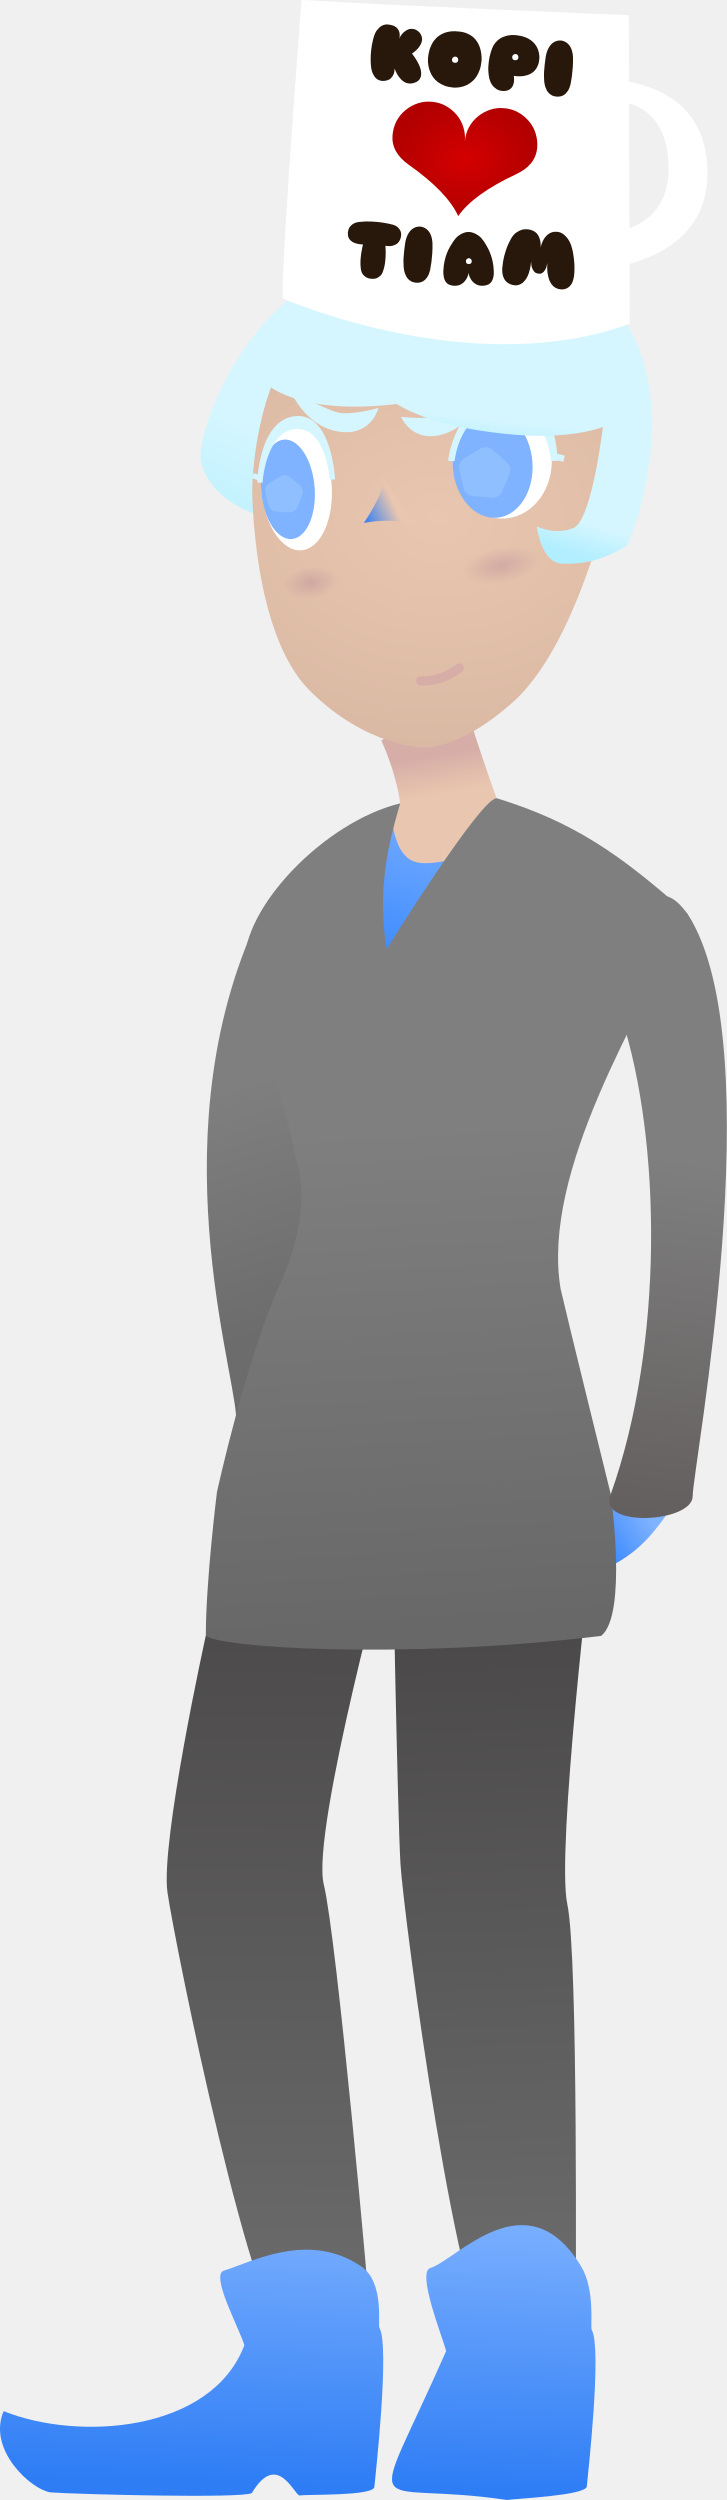
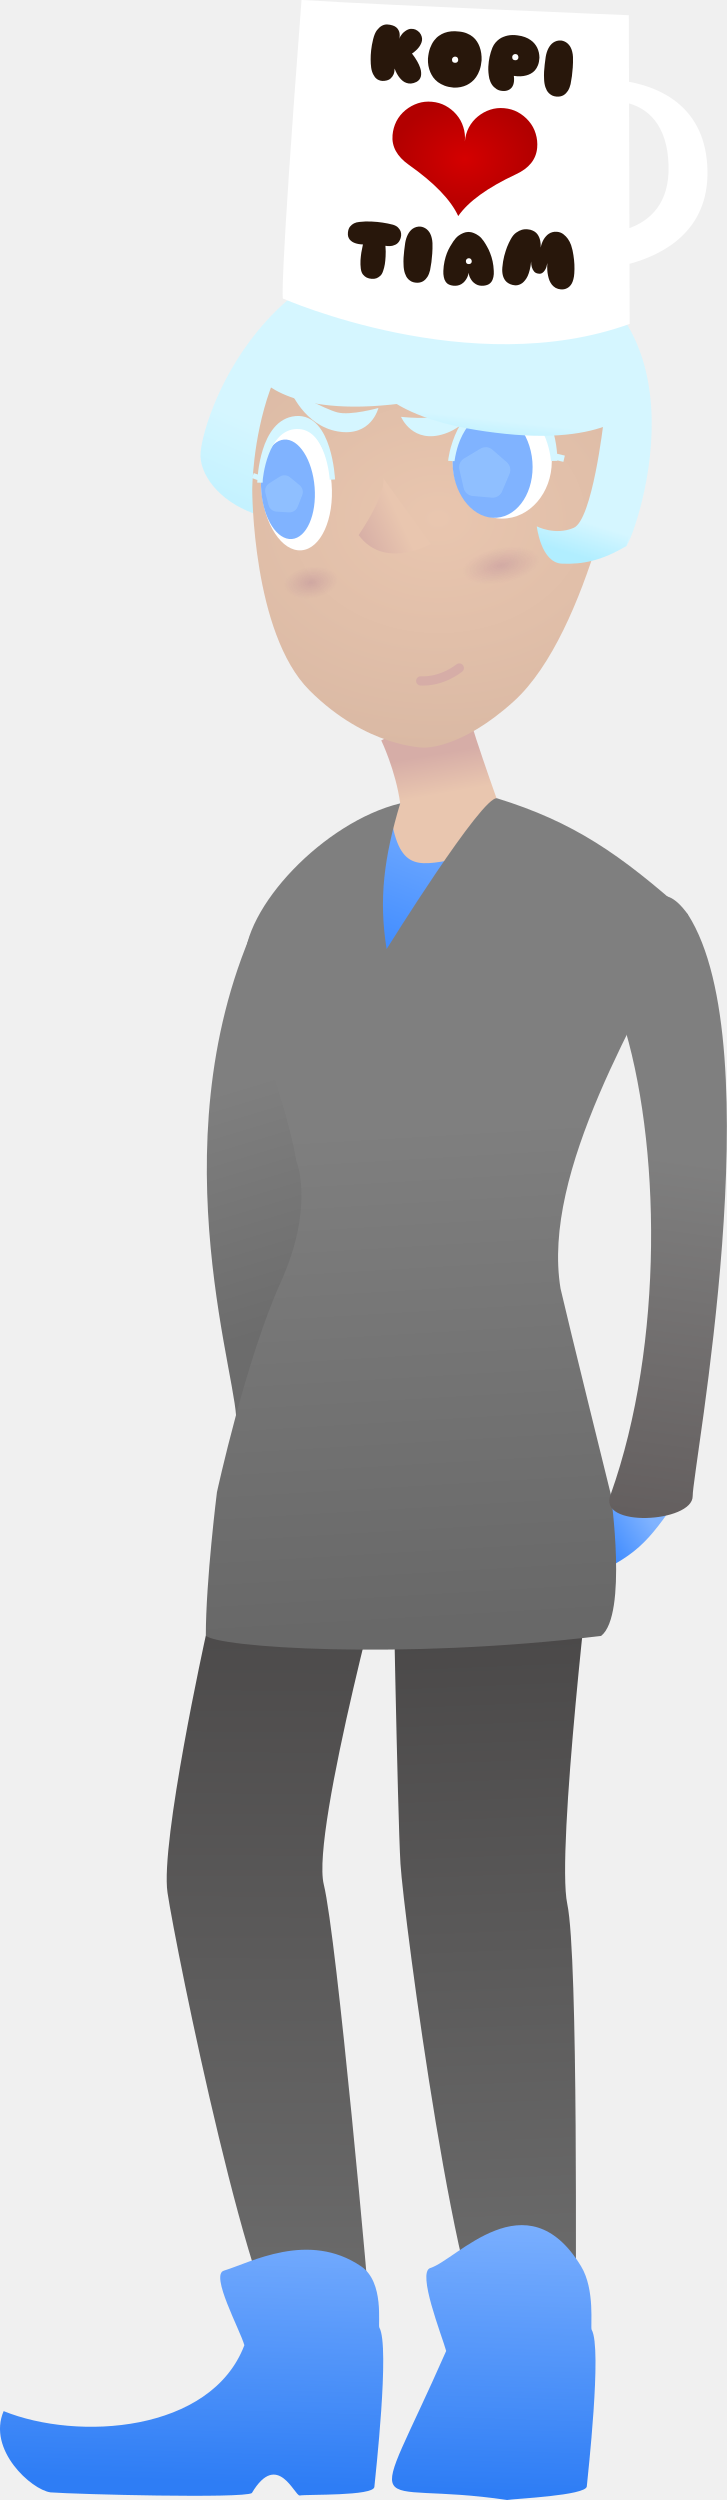
<svg xmlns="http://www.w3.org/2000/svg" xmlns:xlink="http://www.w3.org/1999/xlink" width="481.566" height="1656.283" viewBox="0 0 127.414 438.225" version="1.1" id="svg8">
  <defs id="defs2">
    <linearGradient id="linearGradient926">
      <stop style="stop-color:#e9c6af;stop-opacity:1;" offset="0" id="stop922" />
      <stop style="stop-color:#dab9a4;stop-opacity:1" offset="1" id="stop924" />
    </linearGradient>
    <linearGradient id="linearGradient4614">
      <stop style="stop-color:#d6ada7;stop-opacity:1;" offset="0" id="stop4610" />
      <stop style="stop-color:#e9c6af;stop-opacity:1" offset="1" id="stop4612" />
    </linearGradient>
    <linearGradient id="linearGradient4606">
      <stop style="stop-color:#d5f6ff;stop-opacity:1;" offset="0" id="stop4602" />
      <stop style="stop-color:#b7efff;stop-opacity:1" offset="1" id="stop4604" />
    </linearGradient>
    <linearGradient id="linearGradient4582">
      <stop style="stop-color:#d5f6ff;stop-opacity:1;" offset="0" id="stop4578" />
      <stop style="stop-color:#b1eeff;stop-opacity:1" offset="1" id="stop4580" />
    </linearGradient>
    <linearGradient id="linearGradient4574">
      <stop style="stop-color:#d5f6ff;stop-opacity:1;" offset="0" id="stop4570" />
      <stop style="stop-color:#b1eeff;stop-opacity:1" offset="1" id="stop4572" />
    </linearGradient>
    <linearGradient id="linearGradient4565">
      <stop style="stop-color:#d40000;stop-opacity:1;" offset="0" id="stop4561" />
      <stop style="stop-color:#b20000;stop-opacity:1" offset="1" id="stop4563" />
-     </linearGradient>
-     <linearGradient id="linearGradient4557">
-       <stop style="stop-color:#2e7df5;stop-opacity:1;" offset="0" id="stop4553" />
-       <stop style="stop-color:#e9c6af;stop-opacity:1" offset="1" id="stop4555" />
    </linearGradient>
    <linearGradient id="linearGradient4541">
      <stop style="stop-color:#803e80;stop-opacity:1;" offset="0" id="stop4537" />
      <stop style="stop-color:#803e80;stop-opacity:0;" offset="1" id="stop4539" />
    </linearGradient>
    <linearGradient id="linearGradient4531">
      <stop style="stop-color:#803e80;stop-opacity:1;" offset="0" id="stop4527" />
      <stop style="stop-color:#803e80;stop-opacity:0;" offset="1" id="stop4529" />
    </linearGradient>
    <linearGradient id="linearGradient4523">
      <stop style="stop-color:#2e7df5;stop-opacity:1" offset="0" id="stop4519" />
      <stop style="stop-color:#80b3ff;stop-opacity:1" offset="1" id="stop4521" />
    </linearGradient>
    <linearGradient id="linearGradient4388">
      <stop style="stop-color:#80b3ff;stop-opacity:1;" offset="0" id="stop4384" />
      <stop style="stop-color:#3384ff;stop-opacity:1" offset="1" id="stop4386" />
    </linearGradient>
    <linearGradient id="linearGradient4380">
      <stop style="stop-color:#7f7f7f;stop-opacity:1;" offset="0" id="stop4376" />
      <stop style="stop-color:#645f5f;stop-opacity:1" offset="1" id="stop4378" />
    </linearGradient>
    <linearGradient id="linearGradient4372">
      <stop style="stop-color:#6c6c6c;stop-opacity:1;" offset="0" id="stop4368" />
      <stop style="stop-color:#7f7f7f;stop-opacity:1" offset="1" id="stop4370" />
    </linearGradient>
    <linearGradient id="linearGradient4364">
      <stop style="stop-color:#6c6c6c;stop-opacity:1;" offset="0" id="stop4360" />
      <stop style="stop-color:#4c4a4a;stop-opacity:1" offset="1" id="stop4362" />
    </linearGradient>
    <linearGradient id="linearGradient4356">
      <stop style="stop-color:#6c6c6c;stop-opacity:1;" offset="0" id="stop4352" />
      <stop style="stop-color:#494747;stop-opacity:1" offset="1" id="stop4354" />
    </linearGradient>
    <linearGradient id="linearGradient4348">
      <stop style="stop-color:#7f7f7f;stop-opacity:1" offset="0" id="stop4344" />
      <stop style="stop-color:#686868;stop-opacity:1" offset="1" id="stop4346" />
    </linearGradient>
    <linearGradient xlink:href="#linearGradient4348" id="linearGradient4350" x1="440.704" y1="204.334" x2="445.856" y2="291.921" gradientUnits="userSpaceOnUse" />
    <linearGradient xlink:href="#linearGradient4356" id="linearGradient4358" x1="456.906" y1="410.269" x2="451.921" y2="287.574" gradientUnits="userSpaceOnUse" />
    <linearGradient xlink:href="#linearGradient4364" id="linearGradient4366" x1="416.848" y1="413.682" x2="417.555" y2="290.846" gradientUnits="userSpaceOnUse" />
    <linearGradient xlink:href="#linearGradient4372" id="linearGradient4374" x1="416.576" y1="239.378" x2="403.995" y2="197.783" gradientUnits="userSpaceOnUse" />
    <linearGradient xlink:href="#linearGradient4380" id="linearGradient4382" x1="489.558" y1="211.03" x2="480.959" y2="273.256" gradientUnits="userSpaceOnUse" />
    <linearGradient xlink:href="#linearGradient4388" id="linearGradient4390" x1="443.152" y1="145.764" x2="430.366" y2="180.097" gradientUnits="userSpaceOnUse" />
    <linearGradient xlink:href="#linearGradient4523" id="linearGradient4525" x1="431.79" y1="443.166" x2="433.416" y2="392.245" gradientUnits="userSpaceOnUse" />
    <radialGradient xlink:href="#linearGradient4531" id="radialGradient4535" cx="397.857" cy="177.806" fx="397.857" fy="177.806" r="4.752" gradientTransform="matrix(1,0,0,0.5866666,0,73.49332)" gradientUnits="userSpaceOnUse" />
    <radialGradient xlink:href="#linearGradient4541" id="radialGradient4543" cx="420.757" cy="206.484" fx="420.757" fy="206.484" r="6.843" gradientTransform="matrix(1,0,0,0.4537037,0.3580546,108.5225)" gradientUnits="userSpaceOnUse" />
-     <linearGradient xlink:href="#linearGradient4557" id="linearGradient4559" x1="428.107" y1="110.004" x2="433.627" y2="107.421" gradientUnits="userSpaceOnUse" />
    <radialGradient xlink:href="#linearGradient4565" id="radialGradient4567" cx="445.569" cy="46.005" fx="445.569" fy="46.005" r="5.035" gradientTransform="matrix(2.522114,0,0,1.992022,-677.97,-45.45006)" gradientUnits="userSpaceOnUse" />
    <linearGradient xlink:href="#linearGradient4574" id="linearGradient4576" x1="470.126" y1="110.78" x2="468.322" y2="116.663" gradientUnits="userSpaceOnUse" />
    <linearGradient xlink:href="#linearGradient4582" id="linearGradient4584" x1="456.872" y1="92.593" x2="456.265" y2="98.027" gradientUnits="userSpaceOnUse" />
    <linearGradient xlink:href="#linearGradient4606" id="linearGradient4608" x1="406.272" y1="91.553" x2="396.454" y2="114.301" gradientUnits="userSpaceOnUse" />
    <linearGradient xlink:href="#linearGradient4614" id="linearGradient4616" x1="442.074" y1="139.045" x2="443.294" y2="145.993" gradientUnits="userSpaceOnUse" />
    <linearGradient xlink:href="#linearGradient4388" id="linearGradient4377" x1="477.553" y1="271.977" x2="468.142" y2="277.91" gradientUnits="userSpaceOnUse" />
    <linearGradient xlink:href="#linearGradient4523" id="linearGradient4373" gradientUnits="userSpaceOnUse" x1="431.79" y1="443.166" x2="433.416" y2="392.245" />
    <linearGradient xlink:href="#linearGradient4523" id="linearGradient4375" gradientUnits="userSpaceOnUse" x1="431.79" y1="443.166" x2="433.416" y2="392.245" />
    <radialGradient xlink:href="#linearGradient926" id="radialGradient928" cx="441.15" cy="109.257" fx="441.15" fy="109.257" r="32.617" gradientTransform="matrix(1.581788,0.00819419,-0.00637583,1.230776,-255.9594,-28.82875)" gradientUnits="userSpaceOnUse" />
+     <linearGradient xlink:href="#linearGradient4557-6" id="linearGradient4559-3" x1="428.107" y1="110.004" x2="433.627" y2="107.421" gradientUnits="userSpaceOnUse" gradientTransform="matrix(1.272348,0,0,1.272348,-117.5094,-27.81713)" />
+     <linearGradient id="linearGradient4557-6">
+       <stop style="stop-color:#d7afa6;stop-opacity:1" offset="0" id="stop4553-7" />
+       <stop style="stop-color:#e9c6af;stop-opacity:1" offset="1" id="stop4555-5" />
+     </linearGradient>
  </defs>
  <g id="layer3" transform="translate(-364.3198,-7.098791)">
    <path style="display:inline;fill:url(#linearGradient4377);fill-opacity:1;stroke:none;stroke-width:0.253px;stroke-linecap:butt;stroke-linejoin:miter;stroke-opacity:1" d="m 464.259,284.992 c -2.078,0.766 -5.699,3.739 -8.547,3.316 -1.44,-0.214 -2.799,-0.502 -3.791,-0.734 -2.943,-2.424 -2.974,-17.356 1.267,-15.73 2.621,1.004 7.363,2.759 9.721,3.244 7.45,0.845 7.548,0.669 8.474,-6.076 l 10.94,1.967 c -5.192,7.437 -7.211,9.384 -18.064,14.013 z" id="path4565" />
    <path style="fill:url(#linearGradient4358);fill-opacity:1;stroke:none;stroke-width:0.32px;stroke-linecap:butt;stroke-linejoin:miter;stroke-opacity:1" d="m 433.106,275.92 c 0,0 0.897,49.151 1.41,57.851 0.517,8.768 10.382,83.925 16.894,85.463 6.512,1.538 13.988,1.161 13.874,-3.87 -0.114,-5.031 0.453,-65.215 -1.527,-74.52 -1.98,-9.305 4.386,-62.935 4.386,-62.935 z" id="path4300" />
    <path id="path4298" d="m 400.398,293.791 c 0,0 -8.008,36.342 -6.715,45.073 1.432,9.664 15.243,77.899 21.844,79.73 6.602,1.832 14.113,1.802 13.837,-3.21 -0.276,-5.012 -5.999,-68.604 -8.289,-77.957 -2.291,-9.352 12.031,-61.507 12.031,-61.507 z" style="fill:url(#linearGradient4366);fill-opacity:1;stroke:none;stroke-width:0.32px;stroke-linecap:butt;stroke-linejoin:miter;stroke-opacity:1" />
    <g id="g4517" style="fill:url(#linearGradient4525);fill-opacity:1">
      <path style="fill:url(#linearGradient4373);fill-opacity:1;stroke:none;stroke-width:0.268px;stroke-linecap:butt;stroke-linejoin:miter;stroke-opacity:1" d="m 373.168,443.987 c 4.594,0.341 33.806,1.1 35.3,0.118 4.491,-7.575 7.512,0.548 8.395,0.429 1.285,-0.232 12.937,0.129 13.08,-1.506 0.143,-1.635 2.76,-24.733 0.873,-27.923 -0.281,-0.475 0.921,-7.953 -3.192,-10.741 -9.261,-6.278 -19.387,-0.662 -24.062,0.759 -2.447,0.744 2.845,10.377 3.591,13.07 -5.822,15.331 -29.248,16.805 -42.195,11.55 -2.909,6.781 4.864,13.783 8.209,14.243 z" id="path4302" />
      <path id="path4306" d="m 453.205,445.324 c 1.263,-0.228 13.834,-0.77 13.974,-2.377 0.14,-1.607 2.713,-24.314 0.858,-27.45 -0.276,-0.467 0.667,-6.991 -1.874,-11.163 -9.537,-15.659 -21.81,-1.077 -26.406,0.32 -2.406,0.731 2.039,11.894 2.773,14.542 -13.879,31.558 -14.324,22.391 10.675,26.129 z" style="fill:url(#linearGradient4375);fill-opacity:1;stroke:none;stroke-width:0.264px;stroke-linecap:butt;stroke-linejoin:miter;stroke-opacity:1" />
    </g>
    <path id="path4642" d="m 418.582,182.332 c 0,0 -1.774,54.745 -0.253,62.601 1.521,7.857 -13.94,17.488 -12.672,11.912 1.267,-5.576 -14.107,-48.119 3.211,-87.295 14.784,-13.324 9.715,12.781 9.715,12.781 z" style="fill:url(#linearGradient4374);fill-opacity:1;stroke:none;stroke-width:1.004px;stroke-linecap:butt;stroke-linejoin:miter;stroke-opacity:1" />
    <path style="fill:url(#linearGradient4390);fill-opacity:1;stroke:none;stroke-width:1.004px;stroke-linecap:butt;stroke-linejoin:miter;stroke-opacity:1" d="m 417.673,170.599 c -6.573,12.005 6.266,19.92 18.604,22.729 17.723,-21.558 23.453,-46.623 9.838,-47.499 -15.592,-1.022 -18.991,9.191 -28.442,24.771 z" id="path4615" />
    <path style="fill:url(#linearGradient4616);fill-opacity:1;stroke:none;stroke-width:1.004px;stroke-linecap:butt;stroke-linejoin:miter;stroke-opacity:1" d="m 445.265,131.446 c -3.651,-0.155 -14.116,5.438 -14.116,5.438 0,0 2.537,5.259 3.319,11.036 -0.681,1.207 -1.17,3.216 -1.294,4.128 1.849,8.608 5.83,6.336 13.256,5.314 4.344,-0.47 5.654,-3.791 6.047,-5.552 0.647,0.183 0.723,0.407 0.723,0.407 0,0 -6.083,-16.854 -6.716,-20.023 -0.099,-0.495 -0.541,-0.721 -1.218,-0.749 z" id="path4612" />
    <path style="fill:url(#linearGradient4350);fill-opacity:1;stroke:none;stroke-width:1.004px;stroke-linecap:butt;stroke-linejoin:miter;stroke-opacity:1" d="m 407.194,176.271 c 1.478,10.938 7.181,23.234 9.082,34.395 0,0 3.295,7.857 -2.788,21.29 -6.083,13.433 -11.142,36.725 -11.142,36.725 0,0 -1.94,15.475 -1.948,25.111 1.739,2.048 33.964,4.33 69.286,0.07 4.692,-3.679 1.699,-24.85 1.699,-24.85 0,0 -7.539,-30.462 -8.806,-36.038 -3.392,-20.628 13.959,-48.178 22.328,-65.578 -11.871,-10.602 -20.043,-16.21 -33.429,-20.356 -2.484,-0.769 -19.383,26.415 -19.383,26.415 -1.415,-8.745 -0.453,-16.055 2.377,-25.534 -13.268,3.218 -27.731,18.327 -27.274,28.35 z" id="path4617" />
    <path style="fill:url(#linearGradient4382);fill-opacity:1;stroke:none;stroke-width:0.821px;stroke-linecap:butt;stroke-linejoin:miter;stroke-opacity:1" d="m 473.293,185.565 c 6.923,21.553 7.445,57.124 -1.91,83.446 -2.59,6.009 14.394,5.011 14.358,0.336 -0.036,-4.675 14.047,-78.725 -0.836,-101.952 -9.477,-13.229 -11.611,18.17 -11.611,18.17 z" id="path4640" />
  </g>
  <g id="layer1" transform="translate(-364.3198,-18.34877)">
    <path style="fill:url(#linearGradient4608);fill-opacity:1;stroke:none;stroke-width:0.294px;stroke-linecap:butt;stroke-linejoin:miter;stroke-opacity:1" d="m 466.298,109.945 c 0,0 4.892,4.484 7.82,4.114 1.594,-1.853 17.398,-45.749 -22.226,-52.248 -39.624,-6.499 -51.783,28.512 -52.412,35.85 -0.629,7.338 13.627,19.078 35.431,6.289 30.399,5.451 31.388,5.995 31.388,5.995 z" id="path4522" />
    <path style="fill:url(#radialGradient928);stroke:none;stroke-width:1.004px;stroke-linecap:butt;stroke-linejoin:miter;stroke-opacity:1;fill-opacity:1" d="m 408.534,104.238 c 0,0 0,25.09 10.036,35.126 10.036,10.036 20.072,10.036 20.072,10.036 0,0 6.458,0.314 15.761,-8.136 13.392,-12.165 19.365,-47.062 19.365,-47.062 0,0 0,-25.09 -40.144,-25.09 -25.09,3.3e-5 -25.09,35.126 -25.09,35.126 z" id="path4487" />
    <ellipse ry="10.036" rx="8.692" cy="99.22" cx="452.351" id="ellipse4497" style="fill:#ffffff;fill-opacity:1;stroke:none;stroke-width:4.076;stroke-linecap:round;stroke-linejoin:round;stroke-miterlimit:4;stroke-dasharray:none;stroke-opacity:1;paint-order:stroke fill markers" />
-     <path style="fill:url(#linearGradient4559);fill-opacity:1;stroke:none;stroke-width:0.668;stroke-linecap:butt;stroke-linejoin:miter;stroke-miterlimit:4;stroke-dasharray:none;stroke-opacity:1" d="m 431.468,102.138 c 0,0 0.768,1.646 -3.36,7.865 7.868,-1.332 9.94,1.222 9.94,1.222" id="path4489" />
    <ellipse ry="11.223" rx="6.187" cy="135.884" cx="406.89" id="ellipse4499" style="fill:#ffffff;fill-opacity:1;stroke:none;stroke-width:4.454;stroke-linecap:round;stroke-linejoin:round;stroke-miterlimit:4;stroke-dasharray:none;stroke-opacity:1;paint-order:stroke fill markers" transform="rotate(-4.488558)" />
    <ellipse style="fill:#80b3ff;fill-opacity:1;stroke:none;stroke-width:3.423;stroke-linecap:round;stroke-linejoin:round;stroke-miterlimit:4;stroke-dasharray:none;stroke-opacity:1;paint-order:stroke fill markers" id="path4491" cx="405.373" cy="136.261" rx="4.69" ry="8.743" transform="rotate(-4.488558)" />
    <ellipse style="fill:#80b3ff;fill-opacity:1;stroke:none;stroke-width:3.527;stroke-linecap:round;stroke-linejoin:round;stroke-miterlimit:4;stroke-dasharray:none;stroke-opacity:1;paint-order:stroke fill markers" id="path4493" cx="441.471" cy="134.762" rx="7" ry="9.333" transform="rotate(-4.488558)" />
    <path style="fill:#d5f6ff;fill-opacity:1;stroke:#d5f6ff;stroke-width:1.122px;stroke-linecap:butt;stroke-linejoin:miter;stroke-opacity:1" d="m 443.438,99.129 c 0,0 0.815,-9.462 9.08,-9.809 8.265,-0.347 8.945,9.802 8.945,9.802 0,0 0.201,-11.726 -8.386,-11.001 -8.587,0.724 -9.639,11.009 -9.639,11.009 z" id="path4505" />
    <path style="fill:#d5f6ff;fill-opacity:1;stroke:#d5f6ff;stroke-width:1.122px;stroke-linecap:butt;stroke-linejoin:miter;stroke-opacity:1" d="m 461.76,98.418 1.442,0.338" id="path4507" />
    <path id="path4509" d="m 409.907,102.489 c 0,0 0.733,-9.259 6.419,-9.404 5.686,-0.145 6.259,9.326 6.259,9.326 0,0 -0.513,-11.179 -6.411,-10.666 -5.898,0.513 -6.266,10.744 -6.266,10.744 z" style="fill:#d5f6ff;fill-opacity:1;stroke:#d5f6ff;stroke-width:0.93px;stroke-linecap:butt;stroke-linejoin:miter;stroke-opacity:1" />
    <path id="path4511" d="m 408.647,101.709 1.002,0.373" style="fill:#d5f6ff;fill-opacity:1;stroke:#d5f6ff;stroke-width:0.93px;stroke-linecap:butt;stroke-linejoin:miter;stroke-opacity:1" />
    <path style="fill:#d5f6ff;fill-opacity:1;stroke:none;stroke-width:1.122px;stroke-linecap:butt;stroke-linejoin:miter;stroke-opacity:1" d="m 430.652,89.862 c 0,0 -4.867,1.377 -7.188,0.777 -2.321,-0.6 -8.266,-3.9 -8.266,-3.9 0,0 2.406,6.208 8.315,7.236 5.909,1.029 7.14,-4.114 7.14,-4.114 z" id="path4513" />
    <path id="path4515" d="m 434.618,91.414 c 0,0 5.022,0.601 7.221,-0.354 2.199,-0.954 7.556,-5.142 7.556,-5.142 0,0 -1.408,6.507 -7.084,8.445 -5.676,1.938 -7.694,-2.95 -7.694,-2.95 z" style="fill:#d5f6ff;fill-opacity:1;stroke:none;stroke-width:1.122px;stroke-linecap:butt;stroke-linejoin:miter;stroke-opacity:1" />
    <path style="fill:none;fill-opacity:1;stroke:#d6ada7;stroke-width:1.625;stroke-linecap:round;stroke-linejoin:miter;stroke-miterlimit:4;stroke-dasharray:none;stroke-opacity:1;paint-order:stroke fill markers" d="m 438.067,137.705 c 0,0 3.302,0.367 6.761,-2.254" id="path4520" />
    <path style="fill:#d5f6ff;fill-opacity:1;stroke:#d5f6ff;stroke-width:0.294px;stroke-linecap:butt;stroke-linejoin:miter;stroke-opacity:1" d="m 409.318,83.799 c 0,0 4.299,7.338 23.497,5.337 19.198,-2.001 25.053,-8.153 27.648,-16.455 -5.411,-4.892 -24.905,-10.155 -34.689,-4.596 -9.784,5.559 -16.455,15.714 -16.455,15.714 z" id="path4580" />
    <path id="path4582" d="m 476.394,89.061 c 0,0 -4.299,7.338 -23.497,5.337 -19.198,-2.001 -25.053,-8.153 -27.648,-16.455 5.411,-4.892 24.905,-10.155 34.689,-4.596 9.784,5.559 16.455,15.714 16.455,15.714 z" style="fill:url(#linearGradient4584);fill-opacity:1;stroke:none;stroke-width:0.294px;stroke-linecap:butt;stroke-linejoin:miter;stroke-opacity:1" />
    <path style="fill:url(#linearGradient4576);fill-opacity:1;stroke:none;stroke-width:0.294px;stroke-linecap:butt;stroke-linejoin:miter;stroke-opacity:1" d="m 470.098,92.471 c 0,0 -1.951,16.993 -5.212,18.402 -3.261,1.408 -6.471,-0.255 -6.471,-0.255 0,0 0.714,6.388 4.42,6.536 3.706,0.148 7.002,-0.556 11.284,-3.095 1.762,-6.245 4.615,-28.239 -4.02,-21.588 z" id="path4514" />
    <path style="fill:#ffffff;stroke:none;stroke-width:1.109px;stroke-linecap:butt;stroke-linejoin:miter;stroke-opacity:1" d="m 1576.725,26.83 c -15.128,198.344 -12.326,197.783 -12.326,197.783 0,0 124.386,54.908 229.721,16.809 -0.109,-38.272 -0.039,-14.495 -0.109,-39.799 22.538,-6.132 52.355,-21.773 51.656,-61.613 -0.746,-42.494 -31.483,-55.218 -51.986,-58.982 -0.01,-2.546 -0.121,-44.111 -0.121,-44.111 0,0 -151.84,-6.164 -216.834,-10.086 z m 216.994,68.502 c 11.896,3.458 25.253,13.442 26.174,40.756 0.87,25.817 -12.678,37.049 -25.947,41.895 -0.108,-39.175 -0.208,-74.872 -0.227,-82.65 z" transform="matrix(0.2645833,0,0,0.2645833,0,11.24998)" id="path4518" />
    <path id="path4523" style="font-style:normal;font-variant:normal;font-weight:normal;font-stretch:normal;font-size:medium;line-height:1.25;font-family:Sniglet;-inkscape-font-specification:Sniglet;text-align:center;letter-spacing:0px;word-spacing:0px;text-anchor:middle;fill:#28170b;fill-opacity:1;stroke:none;stroke-width:0.345" d="m 434.293,25.206 q 0.063,-0.244 0.209,-0.481 0.13,-0.21 0.317,-0.443 0.202,-0.246 0.513,-0.468 0.548,-0.395 1.007,-0.41 0.473,-0.014 0.807,0.127 0.387,0.173 0.704,0.506 0.287,0.358 0.382,0.7 0.108,0.342 0.065,0.671 -0.043,0.329 -0.195,0.635 -0.137,0.293 -0.326,0.554 -0.456,0.611 -1.238,1.138 0.584,0.759 0.918,1.371 0.348,0.613 0.511,1.113 0.165,0.486 0.173,0.861 0.022,0.376 -0.045,0.662 -0.169,0.651 -0.78,0.971 -0.507,0.246 -0.94,0.277 -0.419,0.032 -0.782,-0.097 -0.364,-0.116 -0.662,-0.35 -0.284,-0.233 -0.523,-0.518 -0.552,-0.659 -0.92,-1.663 0.005,0.569 -0.173,1.011 -0.159,0.388 -0.522,0.73 -0.363,0.342 -1.077,0.418 -0.393,0.048 -0.704,-0.035 -0.312,-0.083 -0.548,-0.229 -0.235,-0.16 -0.411,-0.369 -0.161,-0.222 -0.28,-0.441 -0.286,-0.525 -0.39,-1.227 -0.093,-0.674 -0.092,-1.464 -0.009,-0.68 0.085,-1.587 0.094,-0.907 0.353,-1.952 0.259,-1.045 0.667,-1.577 0.422,-0.531 0.83,-0.758 0.467,-0.264 0.979,-0.246 0.538,0.034 0.915,0.164 0.378,0.117 0.611,0.304 0.247,0.188 0.379,0.422 0.146,0.235 0.209,0.462 0.145,0.554 -0.025,1.218 z" />
    <path id="path4525" style="font-style:normal;font-variant:normal;font-weight:normal;font-stretch:normal;font-size:medium;line-height:1.25;font-family:Sniglet;-inkscape-font-specification:Sniglet;text-align:center;letter-spacing:0px;word-spacing:0px;text-anchor:middle;fill:#28170b;fill-opacity:1;stroke:none;stroke-width:0.345" d="m 444.749,23.873 q 0.826,0.073 1.427,0.335 0.616,0.249 1.054,0.621 0.439,0.372 0.717,0.826 0.28,0.441 0.447,0.9 0.39,1.075 0.344,2.374 -0.087,0.977 -0.345,1.703 -0.257,0.712 -0.623,1.235 -0.35,0.51 -0.782,0.846 -0.418,0.337 -0.853,0.548 -1.013,0.479 -2.259,0.451 -0.936,-0.083 -1.62,-0.338 -0.683,-0.269 -1.178,-0.632 -0.494,-0.377 -0.815,-0.821 -0.32,-0.458 -0.515,-0.919 -0.46,-1.067 -0.413,-2.38 0.095,-1.073 0.371,-1.839 0.29,-0.765 0.684,-1.298 0.409,-0.546 0.881,-0.865 0.473,-0.332 0.961,-0.511 1.132,-0.413 2.517,-0.234 z m -0.598,4.399 q -0.234,-0.021 -0.429,0.142 -0.181,0.164 -0.173,0.387 0.002,0.291 0.13,0.414 0.142,0.124 0.376,0.144 0.234,0.021 0.397,-0.103 0.164,-0.124 0.184,-0.358 0.019,-0.22 -0.102,-0.411 -0.122,-0.191 -0.383,-0.214 z" />
    <path id="path4527" style="font-style:normal;font-variant:normal;font-weight:normal;font-stretch:normal;font-size:medium;line-height:1.25;font-family:Sniglet;-inkscape-font-specification:Sniglet;text-align:center;letter-spacing:0px;word-spacing:0px;text-anchor:middle;fill:#28170b;fill-opacity:1;stroke:none;stroke-width:0.345" d="m 458.876,28.469 q -0.04,0.759 -0.255,1.309 -0.214,0.536 -0.538,0.909 -0.323,0.36 -0.73,0.573 -0.394,0.215 -0.805,0.317 -0.966,0.261 -2.156,0.072 0.065,0.519 0.031,0.904 -0.034,0.385 -0.142,0.667 -0.108,0.282 -0.264,0.476 -0.155,0.18 -0.332,0.303 -0.413,0.282 -0.984,0.301 -0.819,0.011 -1.33,-0.326 -0.511,-0.337 -0.793,-0.75 -0.331,-0.487 -0.485,-1.097 -0.221,-1.101 -0.176,-2.082 0.059,-0.979 0.223,-1.728 0.187,-0.857 0.489,-1.607 0.227,-0.521 0.536,-0.882 0.324,-0.373 0.665,-0.621 0.356,-0.26 0.728,-0.393 0.374,-0.147 0.727,-0.227 0.834,-0.176 1.737,-0.04 0.768,0.096 1.331,0.312 0.577,0.218 0.98,0.517 0.418,0.287 0.693,0.63 0.275,0.343 0.452,0.692 0.387,0.797 0.398,1.769 z m -4.172,-0.648 q -0.234,-0.021 -0.429,0.142 -0.181,0.164 -0.173,0.387 0.002,0.291 0.13,0.414 0.142,0.124 0.376,0.144 0.234,0.021 0.398,-0.103 0.164,-0.124 0.184,-0.358 0.019,-0.22 -0.102,-0.411 -0.122,-0.191 -0.383,-0.214 z" />
    <path id="path4529" style="font-style:normal;font-variant:normal;font-weight:normal;font-stretch:normal;font-size:medium;line-height:1.25;font-family:Sniglet;-inkscape-font-specification:Sniglet;text-align:center;letter-spacing:0px;word-spacing:0px;text-anchor:middle;fill:#28170b;fill-opacity:1;stroke:none;stroke-width:0.345" d="m 459.691,32.147 q -0.033,-0.571 -10e-4,-1.234 0.046,-0.675 0.111,-1.252 0.074,-0.673 0.176,-1.357 0.144,-0.847 0.48,-1.497 0.149,-0.278 0.353,-0.537 0.203,-0.259 0.469,-0.444 0.281,-0.197 0.637,-0.304 0.356,-0.107 0.81,-0.067 0.547,0.09 0.975,0.419 0.182,0.141 0.357,0.351 0.189,0.211 0.329,0.515 0.153,0.305 0.243,0.701 0.103,0.397 0.128,0.899 0.025,0.973 -0.038,1.841 -0.062,0.854 -0.148,1.512 -0.108,0.753 -0.236,1.408 -0.156,0.666 -0.464,1.165 -0.143,0.209 -0.328,0.415 -0.183,0.192 -0.433,0.35 -0.249,0.144 -0.56,0.214 -0.311,0.069 -0.697,0.035 -0.427,-0.038 -0.746,-0.191 -0.318,-0.167 -0.561,-0.397 -0.229,-0.228 -0.385,-0.506 -0.142,-0.276 -0.241,-0.562 -0.218,-0.671 -0.23,-1.477 z" />
    <path id="path4531" style="font-style:normal;font-variant:normal;font-weight:normal;font-stretch:normal;font-size:medium;line-height:1.25;font-family:Sniglet;-inkscape-font-specification:Sniglet;text-align:center;letter-spacing:0px;word-spacing:0px;text-anchor:middle;fill:url(#radialGradient4567);fill-opacity:1;stroke:none;stroke-width:0.871" d="m 444.644,56.222 q -1.962,-4.256 -8.665,-8.984 -3.118,-2.207 -2.85,-5.223 0.113,-1.271 0.674,-2.4 0.578,-1.127 1.591,-1.96 0.976,-0.801 2.191,-1.206 1.144,-0.377 2.448,-0.261 1.305,0.116 2.364,0.688 1.109,0.594 1.944,1.573 0.82,0.961 1.191,2.172 0.389,1.196 0.272,2.518 0.117,-1.322 0.694,-2.432 0.595,-1.126 1.571,-1.927 0.995,-0.817 2.191,-1.206 1.144,-0.377 2.448,-0.261 1.305,0.116 2.364,0.688 1.124,0.612 1.944,1.573 0.851,0.998 1.205,2.208 0.371,1.211 0.258,2.482 -0.271,3.05 -3.725,4.639 -7.43,3.474 -10.111,7.318 z" />
    <path id="path4533" style="font-style:normal;font-variant:normal;font-weight:normal;font-stretch:normal;font-size:medium;line-height:1.25;font-family:Sniglet;-inkscape-font-specification:Sniglet;text-align:center;letter-spacing:0px;word-spacing:0px;text-anchor:middle;fill:#28170b;fill-opacity:1;stroke:none;stroke-width:0.345" d="m 427.939,61.196 q -0.789,-0.015 -1.394,-0.235 -0.255,-0.092 -0.492,-0.238 -0.235,-0.16 -0.425,-0.371 -0.174,-0.223 -0.273,-0.523 -0.084,-0.299 -0.049,-0.698 0.061,-0.688 0.372,-1.063 0.326,-0.387 0.688,-0.563 0.421,-0.212 0.937,-0.25 1.122,-0.136 2.17,-0.071 1.049,0.051 1.884,0.181 0.958,0.14 1.839,0.371 0.621,0.194 0.912,0.511 0.305,0.318 0.429,0.634 0.133,0.372 0.098,0.771 -0.053,0.439 -0.205,0.745 -0.138,0.307 -0.352,0.524 -0.198,0.204 -0.445,0.321 -0.246,0.117 -0.487,0.179 -0.566,0.13 -1.263,0.013 0.086,1.062 0.028,1.875 -0.043,0.801 -0.135,1.361 -0.114,0.656 -0.279,1.112 -0.196,0.648 -0.541,0.937 -0.331,0.29 -0.661,0.413 -0.386,0.132 -0.813,0.094 -0.483,-0.029 -0.882,-0.217 -0.346,-0.169 -0.646,-0.529 -0.301,-0.36 -0.392,-1.047 -0.089,-0.715 -0.051,-1.461 0.053,-0.758 0.15,-1.374 0.12,-0.724 0.277,-1.404 z" />
    <path id="path4535" style="font-style:normal;font-variant:normal;font-weight:normal;font-stretch:normal;font-size:medium;line-height:1.25;font-family:Sniglet;-inkscape-font-specification:Sniglet;text-align:center;letter-spacing:0px;word-spacing:0px;text-anchor:middle;fill:#28170b;fill-opacity:1;stroke:none;stroke-width:0.345" d="m 435.06,64.768 q -0.033,-0.571 -10e-4,-1.234 0.046,-0.675 0.111,-1.252 0.074,-0.673 0.176,-1.357 0.144,-0.847 0.48,-1.497 0.149,-0.278 0.353,-0.537 0.203,-0.259 0.469,-0.444 0.281,-0.197 0.637,-0.304 0.356,-0.107 0.81,-0.067 0.547,0.09 0.975,0.419 0.182,0.141 0.357,0.351 0.189,0.211 0.329,0.515 0.153,0.305 0.243,0.701 0.103,0.397 0.128,0.899 0.025,0.973 -0.038,1.841 -0.062,0.854 -0.148,1.512 -0.108,0.753 -0.236,1.408 -0.156,0.666 -0.464,1.165 -0.143,0.209 -0.328,0.415 -0.183,0.192 -0.433,0.35 -0.249,0.144 -0.56,0.214 -0.311,0.069 -0.697,0.035 -0.427,-0.038 -0.746,-0.191 -0.318,-0.167 -0.561,-0.396 -0.229,-0.228 -0.385,-0.506 -0.142,-0.276 -0.241,-0.562 -0.218,-0.671 -0.23,-1.477 z" />
    <path id="path4537" style="font-style:normal;font-variant:normal;font-weight:normal;font-stretch:normal;font-size:medium;line-height:1.25;font-family:Sniglet;-inkscape-font-specification:Sniglet;text-align:center;letter-spacing:0px;word-spacing:0px;text-anchor:middle;fill:#28170b;fill-opacity:1;stroke:none;stroke-width:0.345" d="m 459.092,61.747 q 0.171,-0.831 0.546,-1.463 0.162,-0.263 0.378,-0.507 0.217,-0.258 0.497,-0.441 0.281,-0.197 0.636,-0.29 0.356,-0.107 0.797,-0.068 0.674,0.06 1.14,0.434 0.48,0.375 0.775,0.804 0.345,0.488 0.568,1.104 0.295,0.9 0.41,1.784 0.131,0.871 0.165,1.582 0.037,0.835 -0.017,1.593 -0.037,0.579 -0.159,1.012 -0.108,0.434 -0.274,0.738 -0.166,0.304 -0.378,0.507 -0.197,0.191 -0.416,0.31 -0.496,0.275 -1.103,0.235 -0.537,-0.048 -0.934,-0.263 -0.382,-0.228 -0.658,-0.558 -0.261,-0.342 -0.433,-0.746 -0.157,-0.416 -0.244,-0.84 -0.217,-0.99 -0.122,-2.216 -0.141,0.806 -0.398,1.199 -0.243,0.394 -0.492,0.539 -0.294,0.182 -0.621,0.125 -0.537,-0.048 -0.813,-0.377 -0.275,-0.343 -0.392,-0.742 -0.14,-0.456 -0.131,-1.024 -0.074,0.839 -0.242,1.476 -0.152,0.624 -0.359,1.078 -0.205,0.439 -0.454,0.736 -0.234,0.298 -0.473,0.485 -0.564,0.421 -1.23,0.418 -0.523,-0.046 -0.897,-0.204 -0.361,-0.157 -0.619,-0.374 -0.257,-0.231 -0.413,-0.508 -0.156,-0.277 -0.241,-0.562 -0.19,-0.669 -0.118,-1.481 0.099,-1.115 0.332,-2.023 0.248,-0.921 0.501,-1.578 0.304,-0.764 0.649,-1.371 0.431,-0.794 0.962,-1.149 0.532,-0.369 0.987,-0.495 0.54,-0.146 1.074,-0.071 0.468,0.042 0.813,0.211 0.361,0.157 0.604,0.386 0.243,0.23 0.398,0.521 0.156,0.277 0.241,0.562 0.203,0.684 0.157,1.512 z" />
    <g id="flowRoot4320" style="font-style:normal;font-weight:normal;font-size:40px;line-height:1.25;font-family:'Noto Sans Tagalog';-inkscape-font-specification:'Noto Sans Tagalog';text-align:center;letter-spacing:0px;word-spacing:0px;text-anchor:middle;fill:#28170b;fill-opacity:1;stroke:none" transform="matrix(0.3260197,0,0,0.3260197,-223.1964,-0.06575935)" aria-label="A">
      <path id="path4328" style="font-style:normal;font-variant:normal;font-weight:normal;font-stretch:normal;font-family:Sniglet;-inkscape-font-specification:Sniglet;fill:#28170b;fill-opacity:1" d="m 2063.978,209.714 q -0.96,0.32 -2,0.4 -0.88,0.08 -1.96,-0.08 -1.04,-0.16 -2.08,-0.76 -1.2,-0.72 -1.96,-1.64 -0.72,-0.96 -1.16,-1.84 -0.44,-0.92 -0.6,-1.64 -0.16,-0.76 -0.2,-1 -0.04,0.24 -0.2,1 -0.16,0.72 -0.6,1.64 -0.44,0.88 -1.2,1.84 -0.72,0.92 -1.92,1.64 -1.04,0.6 -2.12,0.76 -1.04,0.16 -1.92,0.08 -1.04,-0.08 -2,-0.4 -0.8,-0.28 -1.4,-0.72 -0.56,-0.48 -0.96,-1.04 -0.36,-0.6 -0.64,-1.24 -0.24,-0.68 -0.36,-1.32 -0.32,-1.52 -0.24,-3.24 0.12,-2.84 0.64,-5.2 0.52,-2.4 1.28,-4.36 0.8,-2 1.72,-3.56 0.92,-1.6 1.8,-2.88 1.32,-1.92 2.68,-2.92 1.4,-1 2.56,-1.44 1.2,-0.48 1.96,-0.52 0.8,-0.08 0.92,-0.08 0.12,0 0.88,0.08 0.8,0.04 1.96,0.52 1.2,0.44 2.6,1.44 1.4,1 2.72,2.92 0.88,1.28 1.76,2.88 0.92,1.56 1.68,3.56 0.8,1.96 1.32,4.36 0.52,2.36 0.64,5.2 0.12,1.72 -0.2,3.24 -0.12,0.64 -0.4,1.32 -0.24,0.64 -0.64,1.24 -0.4,0.56 -1,1.04 -0.56,0.44 -1.36,0.72 z m -9.8,-14.4 q -0.68,0 -1.2,0.52 -0.48,0.52 -0.4,1.16 0.08,0.84 0.48,1.16 0.44,0.32 1.12,0.32 0.68,0 1.12,-0.4 0.44,-0.4 0.44,-1.08 0,-0.64 -0.4,-1.16 -0.4,-0.52 -1.16,-0.52 z" />
    </g>
+     <path style="fill:url(#linearGradient4559-3);fill-opacity:1;stroke:none;stroke-width:0.849;stroke-linecap:butt;stroke-linejoin:miter;stroke-miterlimit:4;stroke-dasharray:none;stroke-opacity:1" d="m 431.468,102.138 c 0,0 0.977,2.094 -4.276,10.007 4.531,6.19 12.647,1.555 12.647,1.555" id="path4489-3" />
  </g>
  <g id="layer2" style="display:inline;opacity:0.186" transform="translate(-364.3198,-18.34877)">
    <ellipse style="fill:url(#radialGradient4543);fill-opacity:1;stroke:none;stroke-width:0.668;stroke-linecap:round;stroke-linejoin:round;stroke-miterlimit:4;stroke-dasharray:none;stroke-opacity:0.522;paint-order:stroke fill markers" id="path4577" cx="421.115" cy="202.205" rx="6.843" ry="3.105" transform="rotate(-11.08575)" />
    <ellipse style="fill:url(#radialGradient4535);fill-opacity:1;stroke:none;stroke-width:0.668;stroke-linecap:round;stroke-linejoin:round;stroke-miterlimit:4;stroke-dasharray:none;stroke-opacity:0.522;paint-order:stroke fill markers" id="path4579" cx="397.857" cy="177.806" rx="4.752" ry="2.788" transform="rotate(-8.031536)" />
    <path style="fill:#d5f6ff;fill-opacity:1;stroke:#d5f6ff;stroke-width:3.102;stroke-linecap:round;stroke-linejoin:round;stroke-miterlimit:4;stroke-dasharray:none;stroke-dashoffset:0;stroke-opacity:1;paint-order:stroke fill markers" id="path4559" d="m 415.052,106.613 -2.165,-0.133 -0.542,-2.1 1.83,-1.164 1.673,1.38 z" />
    <path style="fill:#d5f6ff;fill-opacity:1;stroke:#d5f6ff;stroke-width:3.57;stroke-linecap:round;stroke-linejoin:round;stroke-miterlimit:4;stroke-dasharray:none;stroke-dashoffset:0;stroke-opacity:1;paint-order:stroke fill markers" id="path4561" d="m 450.674,103.802 -3.336,-0.294 -0.751,-3.263 2.872,-1.723 2.526,2.199 z" />
  </g>
</svg>
